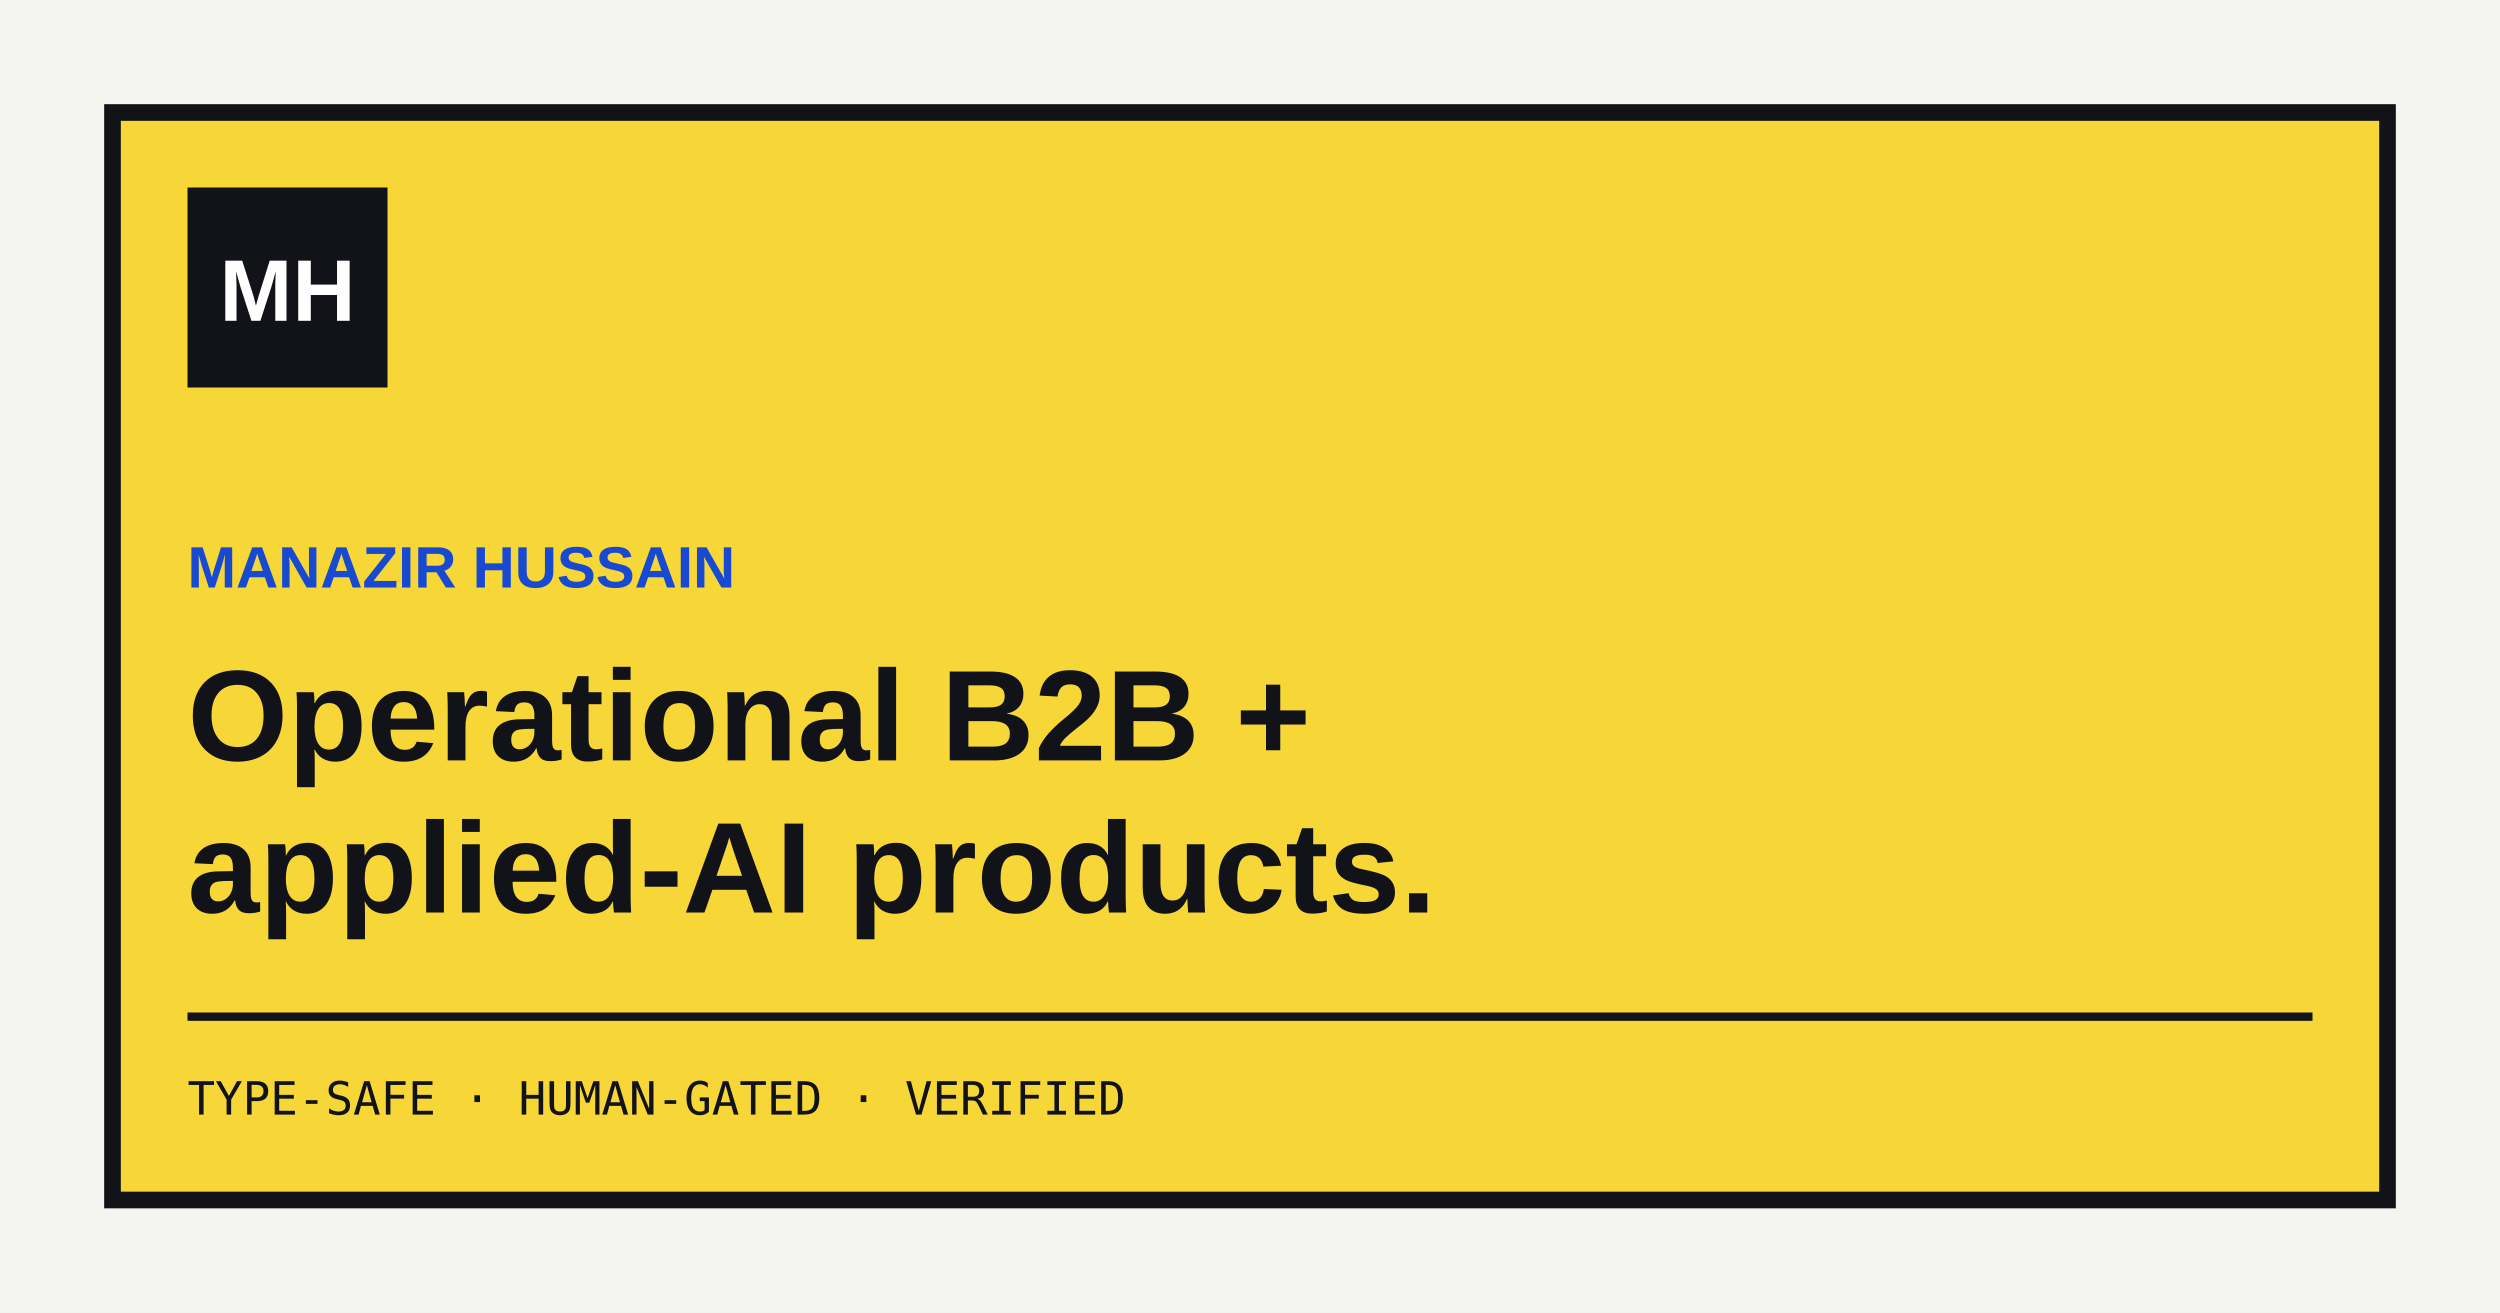
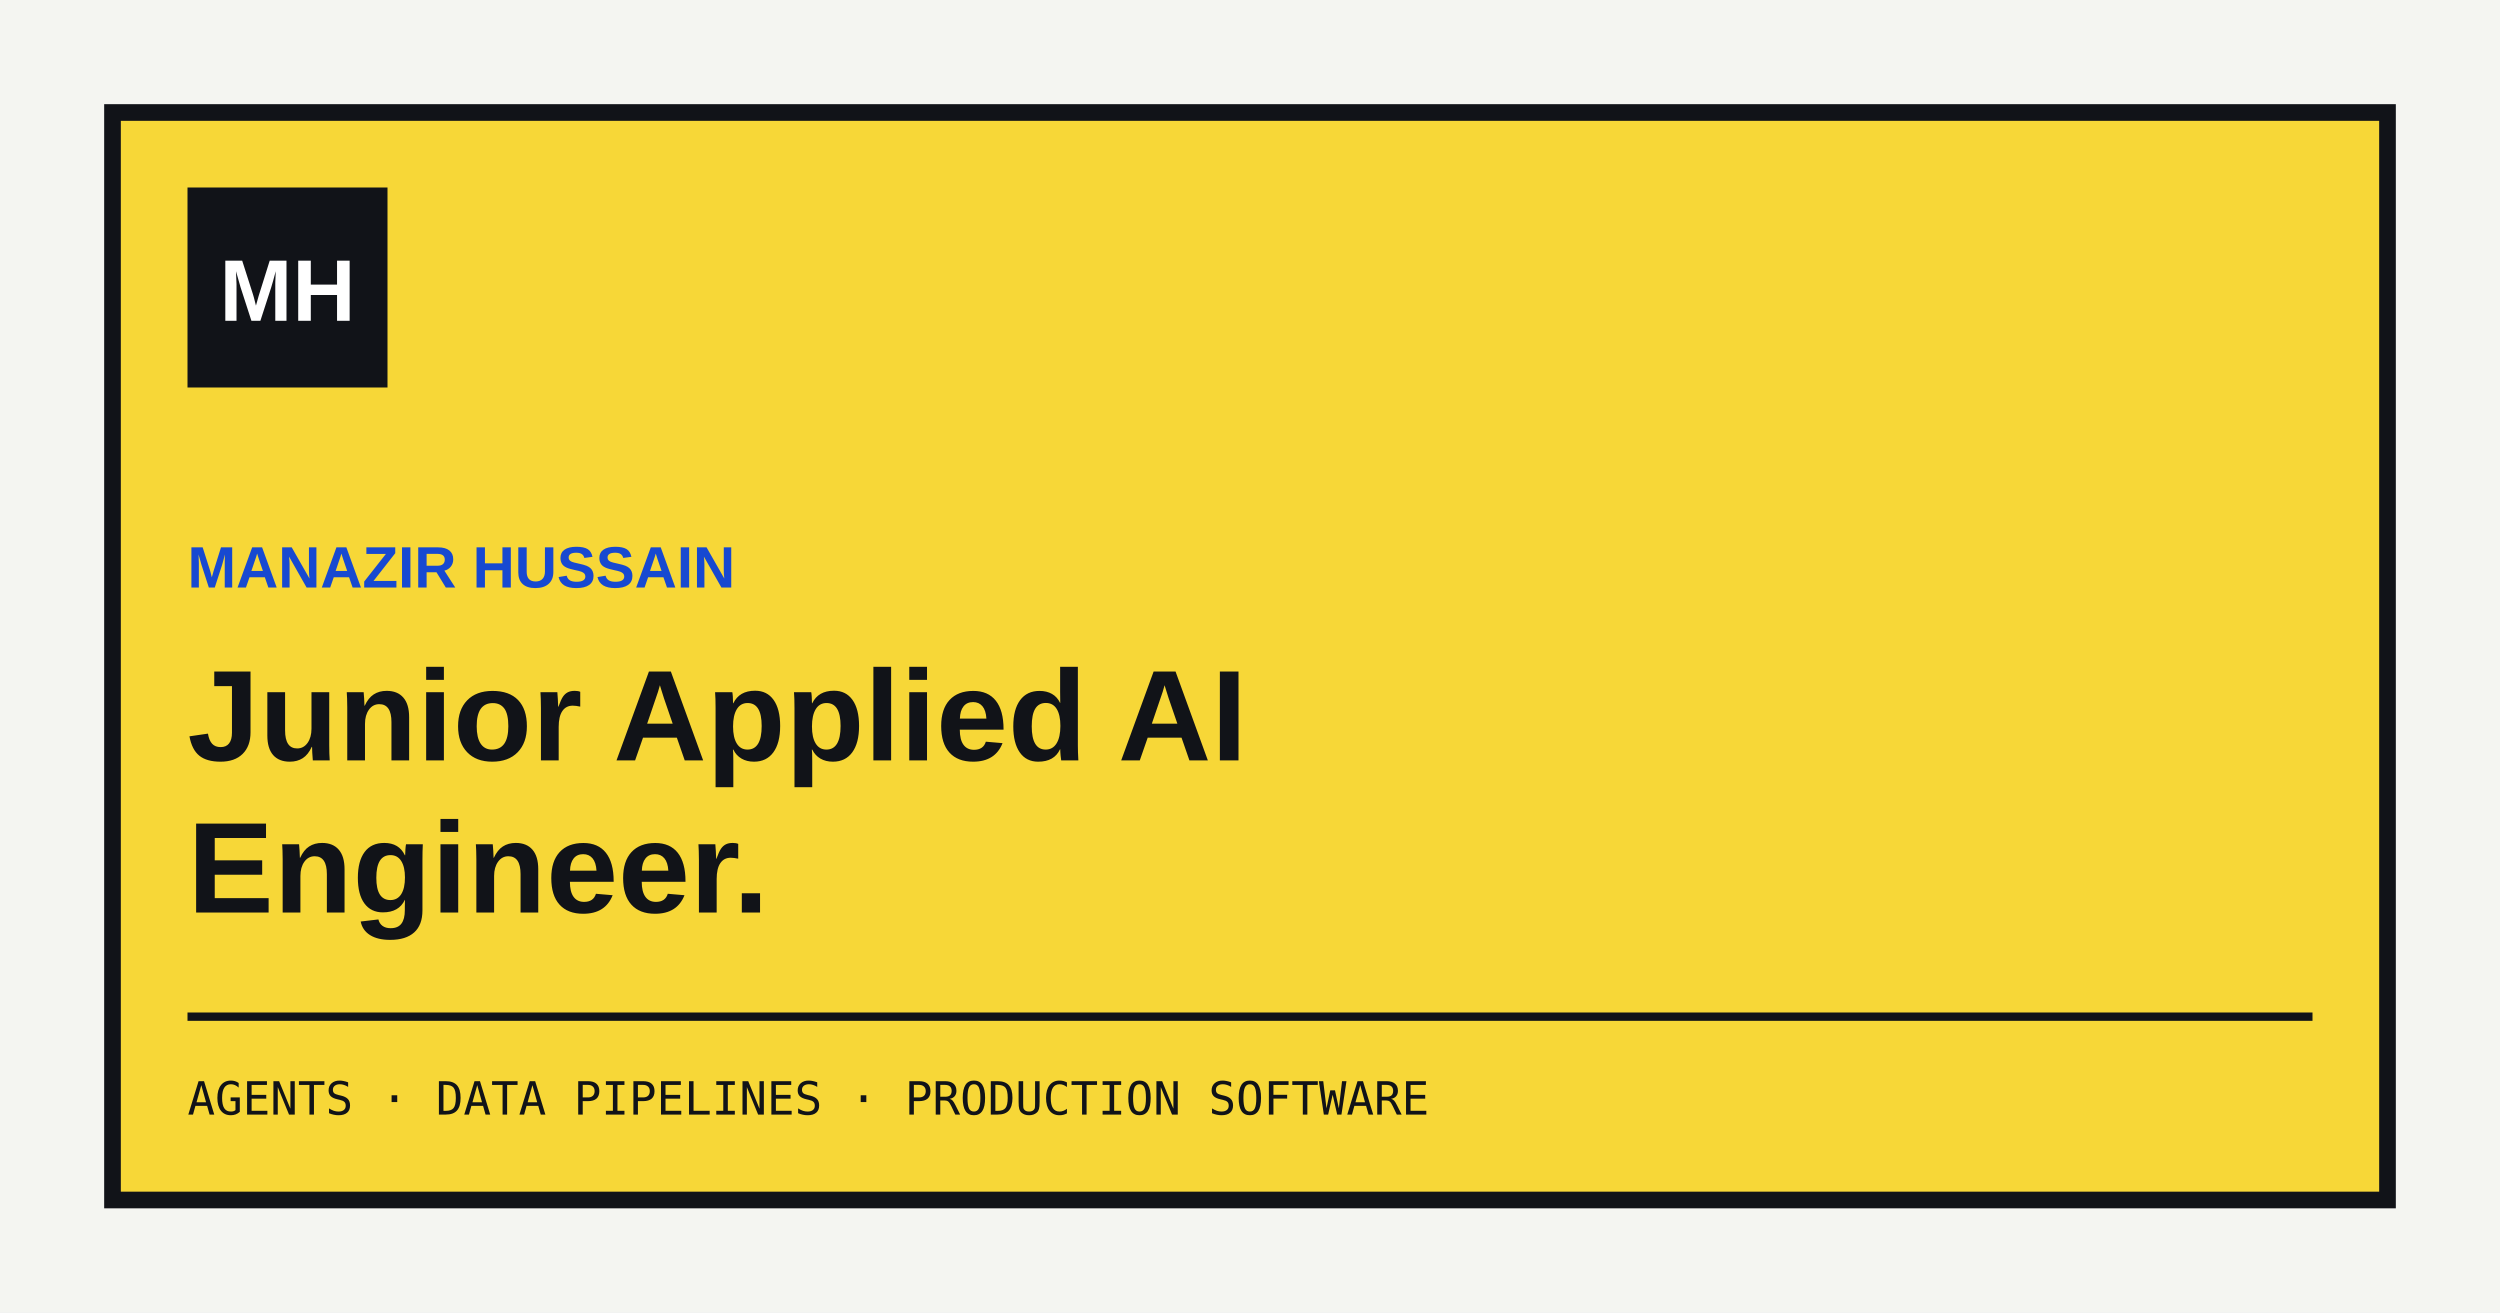
<svg xmlns="http://www.w3.org/2000/svg" width="1200" height="630" viewBox="0 0 1200 630" role="img" aria-labelledby="title description">
  <rect width="1200" height="630" fill="#f4f5f1" />
  <rect x="54" y="54" width="1092" height="522" fill="#f7d737" stroke="#111318" stroke-width="8" />
  <rect x="90" y="90" width="96" height="96" fill="#111318" />
  <text x="138" y="154" fill="#ffffff" font-family="Arial, sans-serif" font-size="42" font-weight="900" text-anchor="middle">MH</text>
  <text x="90" y="282" fill="#1749d1" font-family="Arial, sans-serif" font-size="28" font-weight="800">MANAZIR HUSSAIN</text>
-   <text x="90" y="365" fill="#111318" font-family="Arial, sans-serif" font-size="62" font-weight="900">Operational B2B +</text>
-   <text x="90" y="438" fill="#111318" font-family="Arial, sans-serif" font-size="62" font-weight="900">applied-AI products.</text>
+   <text x="90" y="365" fill="#111318" font-family="Arial, sans-serif" font-size="62" font-weight="900">Junior Applied AI</text>
+   <text x="90" y="438" fill="#111318" font-family="Arial, sans-serif" font-size="62" font-weight="900">Engineer.</text>
  <line x1="90" y1="488" x2="1110" y2="488" stroke="#111318" stroke-width="4" />
-   <text x="90" y="535" fill="#111318" font-family="Consolas, monospace" font-size="22">TYPE-SAFE · HUMAN-GATED · VERIFIED</text>
+   <text x="90" y="535" fill="#111318" font-family="Consolas, monospace" font-size="22">AGENTS · DATA PIPELINES · PRODUCTION SOFTWARE</text>
</svg>
